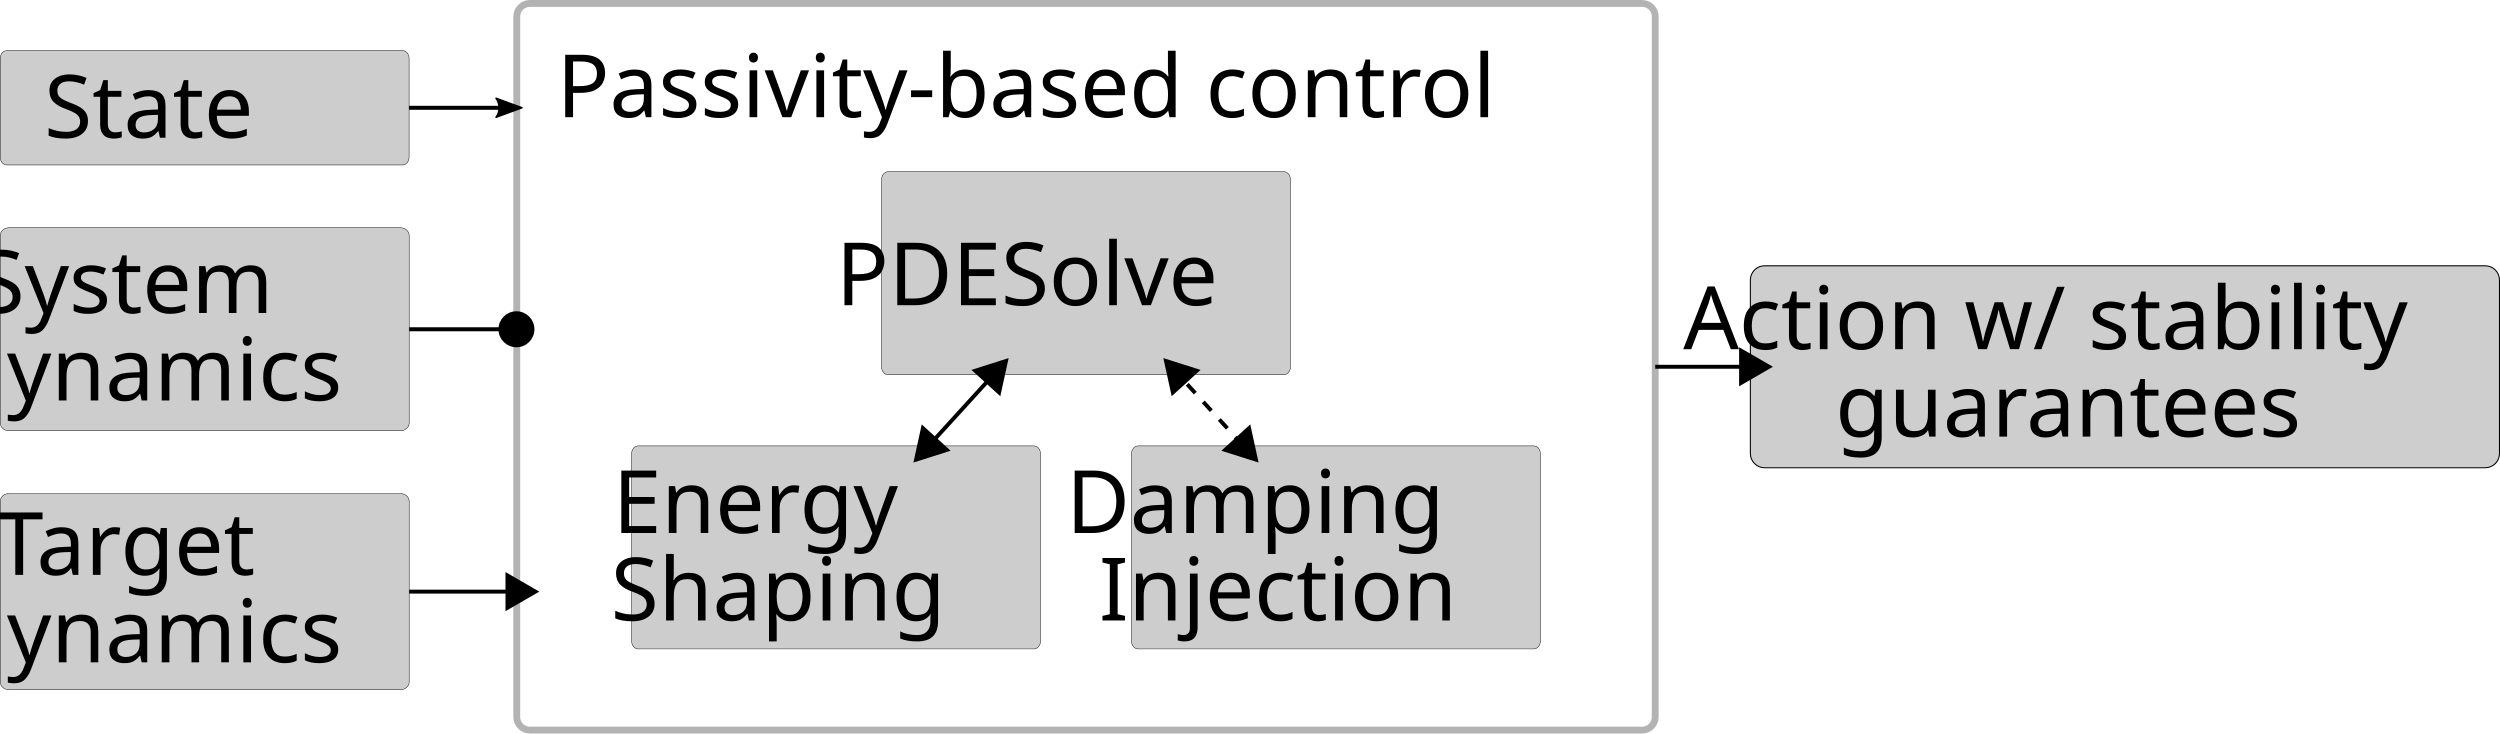
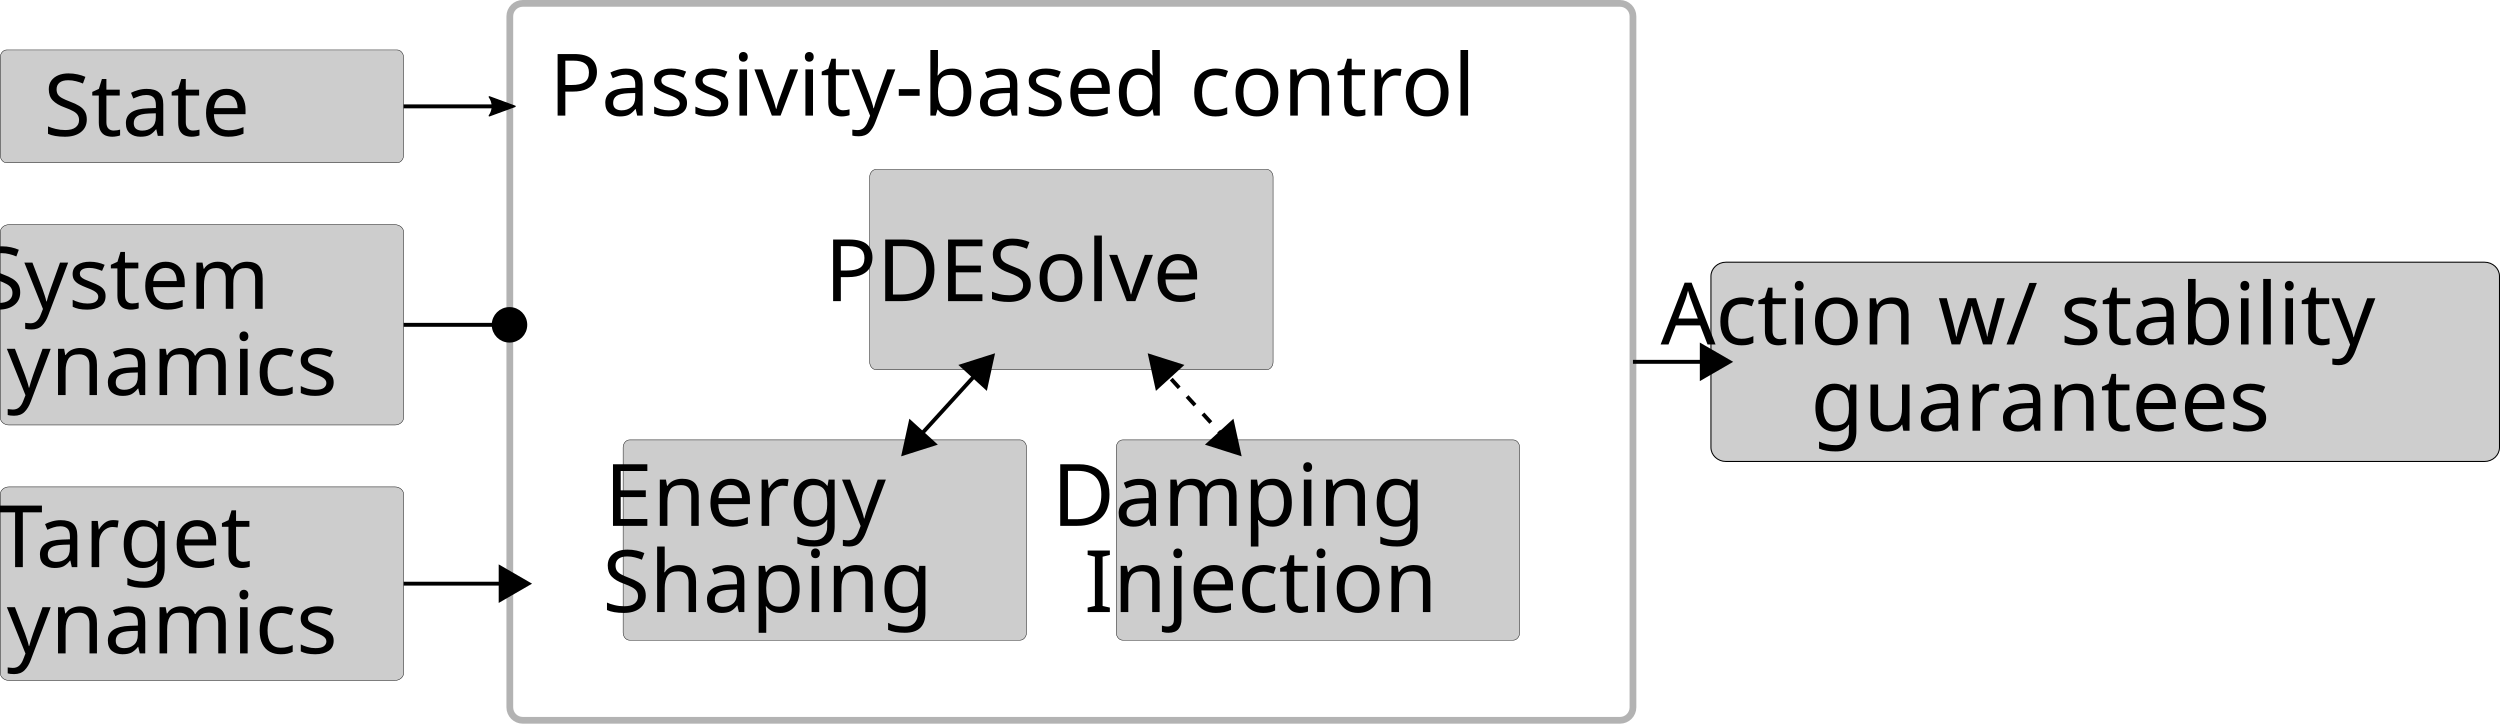
- <svg xmlns="http://www.w3.org/2000/svg" width="193.353mm" height="56.733mm" viewBox="0 0 548.088 160.818" version="1.1" id="svg5">
+ <svg xmlns="http://www.w3.org/2000/svg" width="195.989mm" height="56.733mm" viewBox="0 0 555.56 160.818" version="1.1" id="svg5">
  <defs id="defs2">
-     <marker style="overflow:visible" id="DotL" refX="0.0" refY="0.0" orient="auto">
-       <path transform="scale(0.8) translate(7.4, 1)" style="fill-rule:evenodd;fill:context-stroke;stroke:context-stroke;stroke-width:1.0pt" d="M -2.5,-1.0 C -2.5,1.76 -4.74,4.0 -7.5,4.0 C -10.26,4.0 -12.5,1.76 -12.5,-1.0 C -12.5,-3.76 -10.26,-6.0 -7.5,-6.0 C -4.74,-6.0 -2.5,-3.76 -2.5,-1.0 z " id="path12675" />
+     <marker style="overflow:visible" id="DotL" refX="0" refY="0" orient="auto">
+       <path transform="matrix(0.8,0,0,0.8,5.92,0.8)" style="fill:context-stroke;fill-rule:evenodd;stroke:context-stroke;stroke-width:1pt" d="m -2.5,-1 c 0,2.76 -2.24,5 -5,5 -2.76,0 -5,-2.24 -5,-5 0,-2.76 2.24,-5 5,-5 2.76,0 5,2.24 5,5 z" id="path12675" />
    </marker>
    <marker style="overflow:visible" id="TriangleInL" refX="0" refY="0" orient="auto">
      <path transform="scale(-0.8)" style="fill:context-stroke;fill-rule:evenodd;stroke:context-stroke;stroke-width:1pt" d="M 5.77,0 -2.88,5 V -5 Z" id="path4059" />
    </marker>
    <marker style="overflow:visible" id="TriangleOutL" refX="0" refY="0" orient="auto">
      <path transform="scale(0.8)" style="fill:context-stroke;fill-rule:evenodd;stroke:context-stroke;stroke-width:1pt" d="M 5.77,0 -2.88,5 V -5 Z" id="path4068" />
    </marker>
    <marker style="overflow:visible" id="Arrow2Mend" refX="0" refY="0" orient="auto">
      <path transform="scale(-0.6)" d="M 8.719,4.034 -2.207,0.016 8.719,-4.002 c -1.745,2.372 -1.735,5.617 -6e-7,8.035 z" style="fill:context-stroke;fill-rule:evenodd;stroke:context-stroke;stroke-width:0.625;stroke-linejoin:round" id="path3953" />
    </marker>
    <marker style="overflow:visible" id="Arrow1Lend" refX="0" refY="0" orient="auto">
      <path transform="matrix(-0.8,0,0,-0.8,-10,0)" style="fill:context-stroke;fill-rule:evenodd;stroke:context-stroke;stroke-width:1pt" d="M 0,0 5,-5 -12.5,0 5,5 Z" id="path3929" />
    </marker>
  </defs>
  <g id="layer1" transform="translate(-59.74284,-53.7721)">
    <rect style="fill:none;fill-opacity:0.745;stroke:#b3b3b3;stroke-width:1.5;stroke-miterlimit:4;stroke-dasharray:none;stroke-opacity:1" id="rect3600" width="249.591" height="159.318" x="173.035" y="54.522" ry="2.879" rx="2.879" />
-     <rect style="fill:#cccccc;fill-opacity:0.959;stroke:#000000;stroke-width:0.231;stroke-opacity:1" id="rect3684" width="164.229" height="44.283" x="443.486" y="112.04" ry="3.127" rx="3.127" />
-     <path style="fill:none;fill-rule:evenodd;stroke:#000000;stroke-width:0.87;stroke-linecap:butt;stroke-linejoin:miter;stroke-miterlimit:1;stroke-dasharray:none;stroke-opacity:1;marker-end:url(#TriangleOutL)" d="m 422.626,134.181 h 20.86" id="path3844" />
+     <rect style="fill:#cccccc;fill-opacity:0.959;stroke:#000000;stroke-width:0.231;stroke-opacity:1" id="rect3684" width="175.233" height="44.283" x="439.954" y="112.04" ry="3.127" rx="3.336" />
+     <path style="fill:none;fill-rule:evenodd;stroke:#000000;stroke-width:0.87;stroke-linecap:butt;stroke-linejoin:miter;stroke-miterlimit:1;stroke-dasharray:none;stroke-opacity:1;marker-end:url(#TriangleOutL)" d="m 422.626,134.181 h 17.328" id="path3844" />
    <text xml:space="preserve" style="font-style:normal;font-variant:normal;font-weight:300;font-stretch:normal;font-size:19.151px;line-height:1;font-family:'Fira Sans';-inkscape-font-specification:'Fira Sans Light';fill:#000000;fill-opacity:1;stroke:none;stroke-width:0.265" x="526.024" y="130.224" id="text17082" transform="scale(0.9991944,1.000806)">
      <tspan id="tspan17080" style="font-style:normal;font-variant:normal;font-weight:300;font-stretch:normal;font-size:19.151px;font-family:'Fira Sans';-inkscape-font-specification:'Fira Sans Light';text-align:center;text-anchor:middle;stroke-width:0.265" x="526.024" y="130.224">Action w/ stability</tspan>
      <tspan style="font-style:normal;font-variant:normal;font-weight:300;font-stretch:normal;font-size:19.151px;font-family:'Fira Sans';-inkscape-font-specification:'Fira Sans Light';text-align:center;text-anchor:middle;stroke-width:0.265" x="526.024" y="149.374" id="tspan56539">guarantees</tspan>
    </text>
    <text xml:space="preserve" style="font-style:normal;font-variant:normal;font-weight:300;font-stretch:normal;font-size:19.151px;line-height:1;font-family:'Fira Sans';-inkscape-font-specification:'Fira Sans Light';fill:#000000;fill-opacity:1;stroke:none;stroke-width:0.185" x="297.382" y="79.397" id="text43139" transform="scale(0.9991944,1.000806)">
      <tspan style="font-style:normal;font-variant:normal;font-weight:300;font-stretch:normal;font-size:19.151px;font-family:'Fira Sans';-inkscape-font-specification:'Fira Sans Light';text-align:center;text-anchor:middle;stroke-width:0.185" x="297.382" y="79.397" id="tspan49223">Passivity-based control</tspan>
    </text>
    <rect style="fill:#cccccc;fill-opacity:0.969;stroke:#000000;stroke-width:0.099;stroke-opacity:1" id="rect61177" width="89.638" height="25.073" x="59.792" y="64.87" ry="1.704" rx="1.453" />
    <text xml:space="preserve" style="font-style:normal;font-variant:normal;font-weight:300;font-stretch:normal;font-size:19.151px;line-height:1;font-family:'Fira Sans';-inkscape-font-specification:'Fira Sans Light';fill:#000000;fill-opacity:1;stroke:none;stroke-width:0.265" x="104.878" y="83.903" id="text61183" transform="scale(0.9991944,1.000806)">
      <tspan id="tspan61181" style="font-style:normal;font-variant:normal;font-weight:300;font-stretch:normal;font-size:19.151px;font-family:'Fira Sans';-inkscape-font-specification:'Fira Sans Light';text-align:center;text-anchor:middle;stroke-width:0.265" x="104.878" y="83.903">State</tspan>
    </text>
    <rect style="fill:#cccccc;fill-opacity:0.969;stroke:#000000;stroke-width:0.099;stroke-opacity:1" id="rect61185" width="89.657" height="44.513" x="59.792" y="103.701" ry="1.704" rx="1.931" />
    <text xml:space="preserve" style="font-style:normal;font-variant:normal;font-weight:300;font-stretch:normal;font-size:19.151px;line-height:1;font-family:'Fira Sans';-inkscape-font-specification:'Fira Sans Light';fill:#000000;fill-opacity:1;stroke:none;stroke-width:0.265" x="104.644" y="122.298" id="text61189" transform="scale(0.9991944,1.000806)">
      <tspan id="tspan61187" style="font-style:normal;font-variant:normal;font-weight:300;font-stretch:normal;font-size:19.151px;font-family:'Fira Sans';-inkscape-font-specification:'Fira Sans Light';text-align:center;text-anchor:middle;stroke-width:0.265" x="104.644" y="122.298">System</tspan>
      <tspan style="font-style:normal;font-variant:normal;font-weight:300;font-stretch:normal;font-size:19.151px;font-family:'Fira Sans';-inkscape-font-specification:'Fira Sans Light';text-align:center;text-anchor:middle;stroke-width:0.265" x="104.644" y="141.449" id="tspan61219">dynamics</tspan>
    </text>
    <rect style="fill:#cccccc;fill-opacity:0.969;stroke:#000000;stroke-width:0.099;stroke-opacity:1" id="rect63791" width="89.657" height="43.007" x="59.792" y="161.973" ry="1.704" rx="1.933" />
    <text xml:space="preserve" style="font-style:normal;font-variant:normal;font-weight:300;font-stretch:normal;font-size:19.151px;line-height:1;font-family:'Fira Sans';-inkscape-font-specification:'Fira Sans Light';fill:#000000;fill-opacity:1;stroke:none;stroke-width:0.265" x="104.644" y="179.665" id="text63797" transform="scale(0.9991944,1.000806)">
      <tspan id="tspan63793" style="font-style:normal;font-variant:normal;font-weight:300;font-stretch:normal;font-size:19.151px;font-family:'Fira Sans';-inkscape-font-specification:'Fira Sans Light';text-align:center;text-anchor:middle;stroke-width:0.265" x="104.644" y="179.665">Target</tspan>
      <tspan style="font-style:normal;font-variant:normal;font-weight:300;font-stretch:normal;font-size:19.151px;font-family:'Fira Sans';-inkscape-font-specification:'Fira Sans Light';text-align:center;text-anchor:middle;stroke-width:0.265" x="104.644" y="198.815" id="tspan63795">dynamics</tspan>
    </text>
    <path style="fill:none;fill-rule:evenodd;stroke:#000000;stroke-width:0.87;stroke-linecap:butt;stroke-linejoin:miter;stroke-miterlimit:1;stroke-dasharray:none;stroke-opacity:1;marker-end:url(#Arrow2Mend)" d="m 149.431,77.407 h 23.605" id="path73097" />
-     <path style="fill:none;fill-rule:evenodd;stroke:#000000;stroke-width:0.87;stroke-linecap:butt;stroke-linejoin:miter;stroke-miterlimit:1;stroke-dasharray:none;stroke-opacity:1;marker-end:url(#DotL)" d="m 149.449,125.958 h 23.586" id="path73201" />
+     <path style="fill:none;fill-rule:evenodd;stroke:#000000;stroke-width:0.87;stroke-linecap:butt;stroke-linejoin:miter;stroke-miterlimit:1;stroke-dasharray:none;stroke-opacity:1;marker-end:url(#DotL)" d="m 149.449,125.958 23.586,0" id="path73201" />
    <path style="fill:none;fill-rule:evenodd;stroke:#000000;stroke-width:0.87;stroke-linecap:butt;stroke-linejoin:miter;stroke-miterlimit:1;stroke-dasharray:none;stroke-opacity:1;marker-end:url(#TriangleOutL)" d="m 149.449,183.476 h 23.586" id="path73203" />
    <rect style="fill:#cccccc;fill-opacity:0.969;stroke:#000000;stroke-width:0.099;stroke-opacity:1" id="rect23053" width="89.638" height="44.514" x="198.216" y="151.527" ry="1.704" rx="1.453" />
    <text xml:space="preserve" style="font-style:normal;font-variant:normal;font-weight:300;font-stretch:normal;font-size:19.151px;line-height:1;font-family:'Fira Sans';-inkscape-font-specification:'Fira Sans Light';fill:#000000;fill-opacity:1;stroke:none;stroke-width:0.265" x="242.963" y="170.49" id="text23057" transform="scale(0.9991944,1.000806)">
      <tspan id="tspan23055" style="font-style:normal;font-variant:normal;font-weight:300;font-stretch:normal;font-size:19.151px;font-family:'Fira Sans';-inkscape-font-specification:'Fira Sans Light';text-align:center;text-anchor:middle;stroke-width:0.265" x="242.963" y="170.49">Energy</tspan>
      <tspan style="font-style:normal;font-variant:normal;font-weight:300;font-stretch:normal;font-size:19.151px;font-family:'Fira Sans';-inkscape-font-specification:'Fira Sans Light';text-align:center;text-anchor:middle;stroke-width:0.265" x="242.963" y="189.641" id="tspan23081">Shaping</tspan>
    </text>
    <rect style="fill:#cccccc;fill-opacity:0.969;stroke:#000000;stroke-width:0.099;stroke-opacity:1" id="rect26297" width="89.638" height="44.514" x="307.807" y="151.527" ry="1.704" rx="1.453" />
    <text xml:space="preserve" style="font-style:normal;font-variant:normal;font-weight:300;font-stretch:normal;font-size:19.151px;line-height:1;font-family:'Fira Sans';-inkscape-font-specification:'Fira Sans Light';fill:#000000;fill-opacity:1;stroke:none;stroke-width:0.265" x="352.643" y="170.49" id="text26303" transform="scale(0.9991944,1.000806)">
      <tspan style="font-style:normal;font-variant:normal;font-weight:300;font-stretch:normal;font-size:19.151px;font-family:'Fira Sans';-inkscape-font-specification:'Fira Sans Light';text-align:center;text-anchor:middle;stroke-width:0.265" x="352.643" y="170.49" id="tspan26301">Damping</tspan>
      <tspan style="font-style:normal;font-variant:normal;font-weight:300;font-stretch:normal;font-size:19.151px;font-family:'Fira Sans';-inkscape-font-specification:'Fira Sans Light';text-align:center;text-anchor:middle;stroke-width:0.265" x="352.643" y="189.641" id="tspan26329">Injection</tspan>
    </text>
    <rect style="fill:#cccccc;fill-opacity:0.969;stroke:#000000;stroke-width:0.099;stroke-opacity:1" id="rect28705" width="89.638" height="44.514" x="253.012" y="91.415" ry="1.704" rx="1.453" />
    <text xml:space="preserve" style="font-style:normal;font-variant:normal;font-weight:300;font-stretch:normal;font-size:19.151px;line-height:1;font-family:'Fira Sans';-inkscape-font-specification:'Fira Sans Light';fill:#000000;fill-opacity:1;stroke:none;stroke-width:0.265" x="297.563" y="120.59" id="text28711" transform="scale(0.9991944,1.000806)">
      <tspan style="font-style:normal;font-variant:normal;font-weight:300;font-stretch:normal;font-size:19.151px;font-family:'Fira Sans';-inkscape-font-specification:'Fira Sans Light';text-align:center;text-anchor:middle;stroke-width:0.265" x="297.563" y="120.59" id="tspan28709">PDESolve</tspan>
    </text>
    <path style="fill:none;fill-rule:evenodd;stroke:#000000;stroke-width:0.87;stroke-linecap:butt;stroke-linejoin:miter;stroke-miterlimit:4;stroke-dasharray:none;stroke-opacity:1;marker-start:url(#TriangleInL);marker-end:url(#TriangleOutL)" d="m 263.324,151.527 14.218,-15.597" id="path53218" />
    <path style="fill:none;fill-rule:evenodd;stroke:#000000;stroke-width:0.87;stroke-linecap:butt;stroke-linejoin:miter;stroke-miterlimit:4;stroke-dasharray:2.611, 2.611;stroke-dashoffset:0;stroke-opacity:1;marker-start:url(#TriangleInL);marker-end:url(#TriangleOutL)" d="M 332.338,151.527 318.12,135.93" id="path53222" />
  </g>
</svg>
